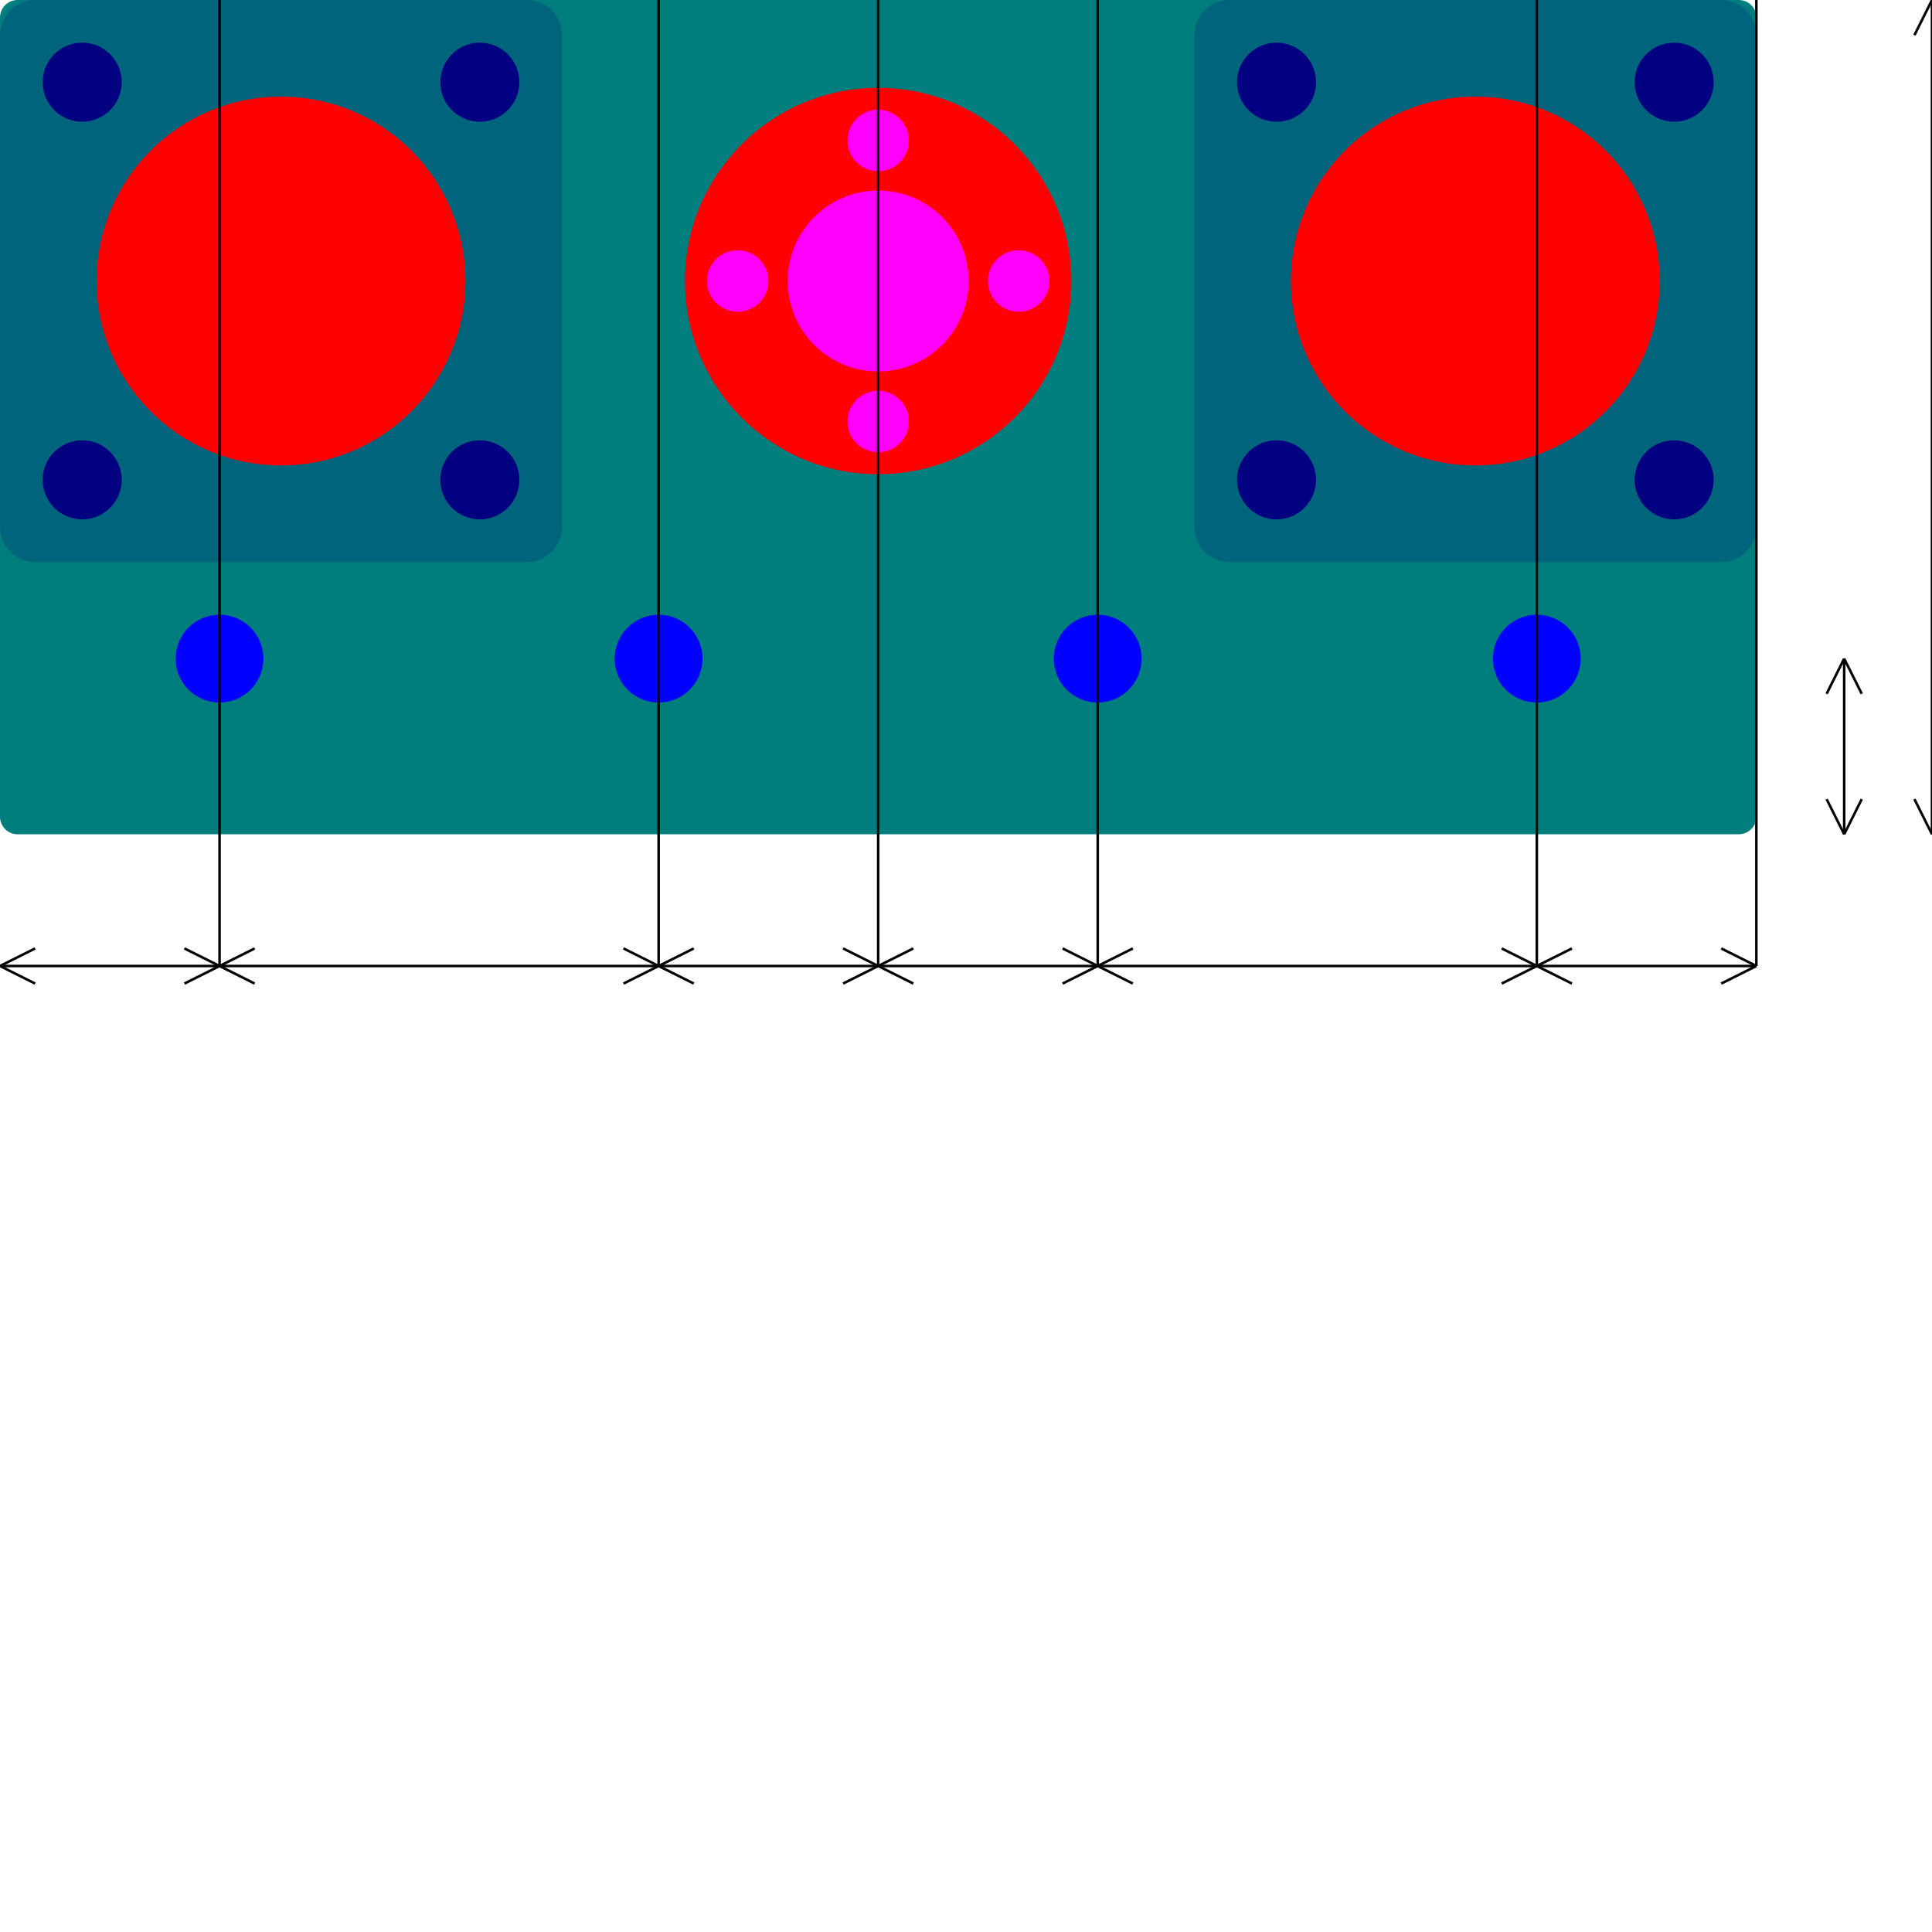
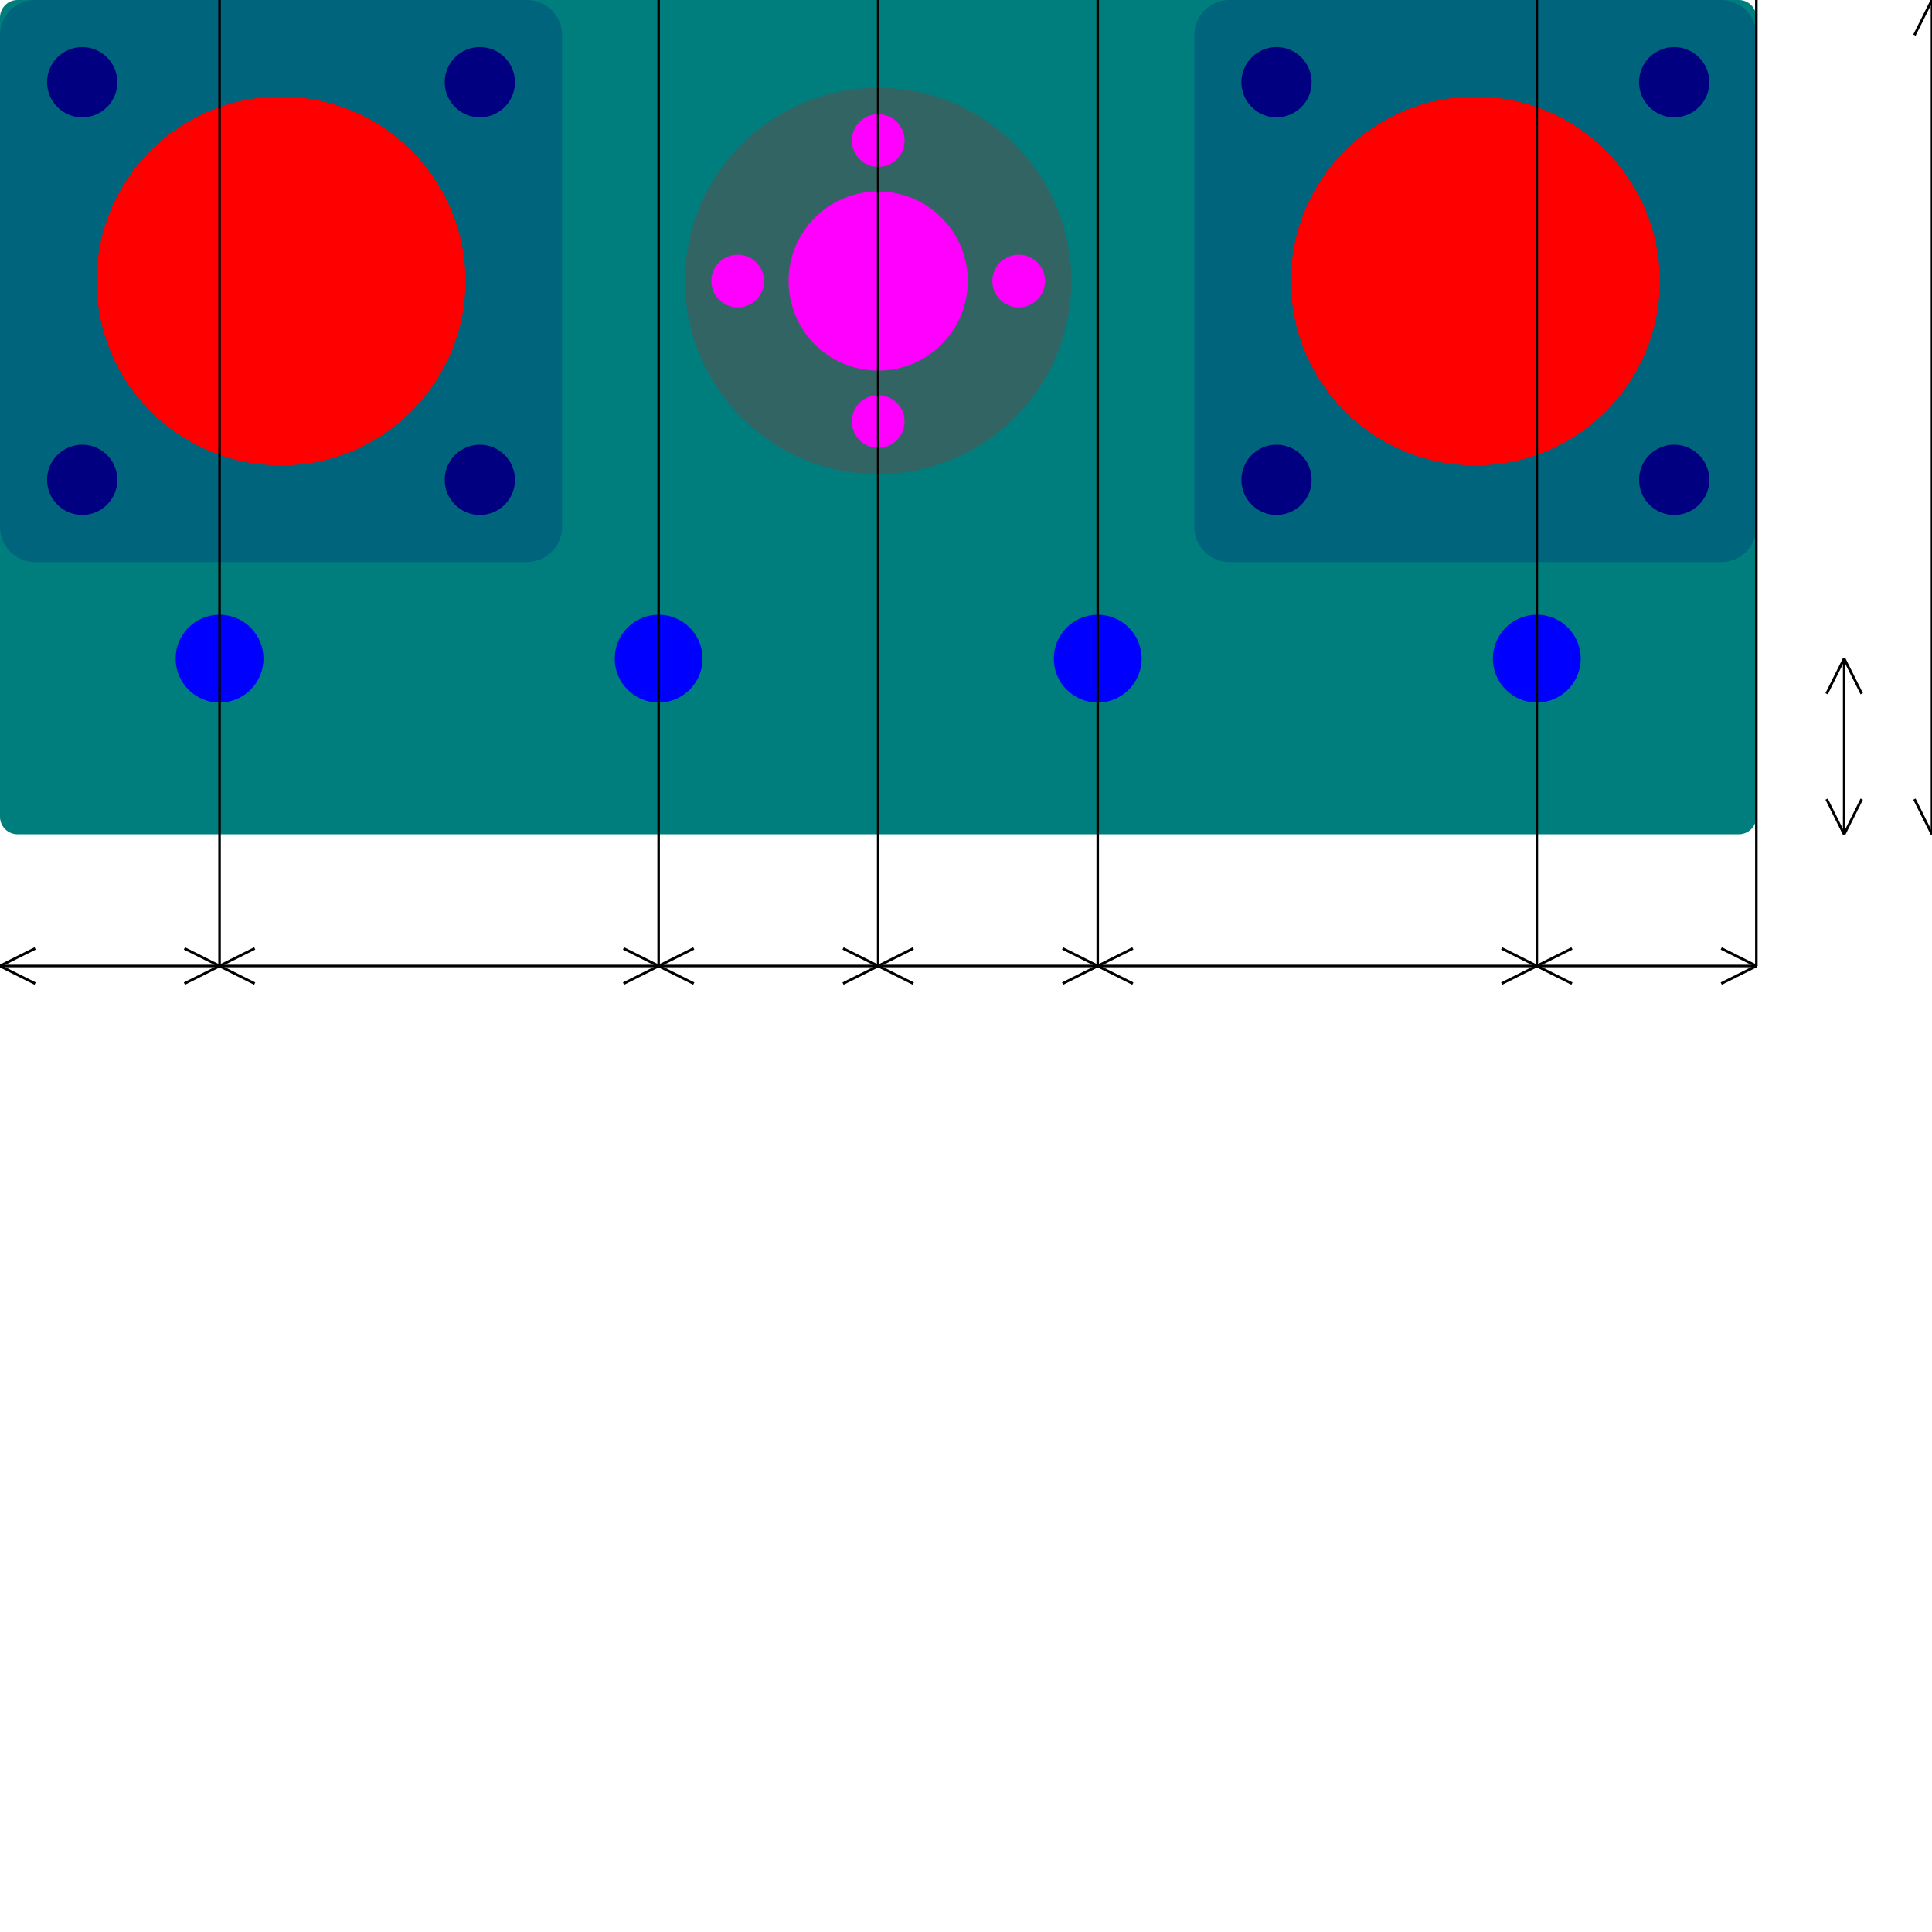
- <svg xmlns="http://www.w3.org/2000/svg" width="110mm" height="110mm" viewBox="0 0 110 110" version="1.1" id="vertical-sides">
+ <svg xmlns="http://www.w3.org/2000/svg" version="1.1" width="110mm" height="110mm" viewBox="0 0 110 110" id="cnc1310-spindle-holder-vertical-sides">
  <defs id="defs">
-     <circle id="h_screw_central_hole" style="font-variation-settings:normal;vector-effect:none;fill:#ff0000;fill-opacity:1;fill-rule:evenodd;stroke-width:0.353;stroke-linecap:butt;stroke-linejoin:miter;stroke-miterlimit:4;stroke-dasharray:none;stroke-dashoffset:0;stroke-opacity:1;stop-color:#000000" cx="0" cy="0" r="11" />
-     <circle id="screw_backlash_item_hole" style="font-variation-settings:normal;vector-effect:none;fill:#ff00ff;fill-opacity:1;fill-rule:evenodd;stroke-width:0.353;stroke-linecap:butt;stroke-linejoin:miter;stroke-miterlimit:4;stroke-dasharray:none;stroke-dashoffset:0;stroke-opacity:1;stop-color:#000000" cx="0" cy="0" r="5.15" />
-     <circle id="backlash_item_screw_3.5mm" style="fill:#ff00ff;fill-opacity:1;fill-rule:evenodd;stroke-width:0.12" cx="0" cy="0" r="1.75" />
-     <rect id="bearing_base" style="fill:#000080;fill-opacity:0.2;stroke:#f70000;stroke-width:0" width="32" height="32" rx="2" ry="2" x="0" y="0" />
-     <circle id="bearing_cylinder" style="font-variation-settings:normal;opacity:1;vector-effect:none;fill:#ff0000;fill-opacity:1;fill-rule:evenodd;stroke-width:0.388;stroke-linecap:butt;stroke-linejoin:miter;stroke-miterlimit:4;stroke-dasharray:none;stroke-dashoffset:0;stroke-opacity:1;stop-color:#000000;stop-opacity:1" cx="0" cy="0" r="10.5" />
-     <circle id="bearing_screw_4.5mm" style="font-variation-settings:normal;opacity:1;vector-effect:none;fill:#000080;fill-opacity:1;fill-rule:evenodd;stroke-width:0.16;stroke-linecap:butt;stroke-linejoin:miter;stroke-miterlimit:4;stroke-dasharray:none;stroke-dashoffset:0;stroke-opacity:1;stop-color:#000000;stop-opacity:1" cx="0" cy="0" r="2.25" />
-     <circle id="spacer_screw_5.0mm" style="font-variation-settings:normal;vector-effect:none;fill:#0000ff;fill-opacity:1;fill-rule:evenodd;stroke-width:0.314;stroke-linecap:butt;stroke-linejoin:miter;stroke-miterlimit:4;stroke-dasharray:none;stroke-dashoffset:0;stroke-opacity:1;stop-color:#000000" cx="0" cy="0" r="2.5" />
-     <path id="arrow_up" style="fill:none; stroke:#000000;stroke-width:0.144px;stroke-opacity:1" d="M 0 0 l 1 2  m -1 -2 l -1 2" />
-     <path id="arrow_dw" style="fill:none; stroke:#000000;stroke-width:0.144px;stroke-opacity:1" d="M 0 0 l 1 -2 m -1 2  l -1 -2" />
+     <circle id="lead_screw_central_hole" style="fill:#ff0000;fill-opacity:0.2" cx="0" cy="0" r="11" />
+     <circle id="screw_backlash_item_hole_10.2mm" style="fill:#ff00ff;fill-opacity:1.0" cx="0" cy="0" r="5.1" />
+     <circle id="backlash_item_screw_3.0mm" style="fill:#ff00ff;fill-opacity:1" cx="0" cy="0" r="1.50" />
+     <rect id="bearing_base" style="fill:#000080;fill-opacity:0.2" width="32" height="32" rx="2" ry="2" x="0" y="0" />
+     <circle id="bearing_cylinder" style="fill:#ff0000;fill-opacity:1.0" cx="0" cy="0" r="10.5" />
+     <circle id="bearing_screw_4.0mm" style="fill:#000080;fill-opacity:1.0" cx="0" cy="0" r="2.00" />
+     <circle id="spacer_screw_5.0mm" style="fill:#0000ff;fill-opacity:1.0" cx="0" cy="0" r="2.50" />
+     <path id="arrow_up" style="fill:none; stroke:#000000;stroke-width:0.15;stroke-opacity:1" d="M 0 0 l 1 2  m -1 -2 l -1 2" />
+     <path id="arrow_dw" style="fill:none; stroke:#000000;stroke-width:0.15;stroke-opacity:1" d="M 0 0 l 1 -2 m -1 2  l -1 -2" />
  </defs>
  <g id="layer">
    <rect id="PLATE" x="0" y="0" rx="1" ry="1" width="100" height="47.5" style="fill:rgb(0,125,125);stroke-width:0;stroke:rgb(0,0,0)" />
-     <use href="#h_screw_central_hole" x="50" y="16" id="screw_central_hole" />
+     <use href="#lead_screw_central_hole" x="50" y="16" id="lead_screw_central_hole" />
    <use href="#bearing_base" x="0" y="0" id="LEFT_bearing_base" />
    <use href="#bearing_cylinder" x="16" y="16" id="LEFT_bearing_cylinder" />
    <use href="#bearing_base" x="68" y="0" id="IIGHT_bearing_base" />
    <use href="#bearing_cylinder" x="84" y="16" id="RIGHT_bearing_cylinder" />
-     <use href="#bearing_screw_4.5mm" x="4.680" y="4.680" id="LEFT_bearing_screw_4.5mm_SE" />
-     <use href="#bearing_screw_4.5mm" x="27.32" y="4.680" id="LEFT_bearing_screw_4.5mm_SW" />
-     <use href="#bearing_screw_4.5mm" x="4.680" y="27.32" id="LEFT_bearing_screw_4.5mm_NW" />
-     <use href="#bearing_screw_4.5mm" x="27.32" y="27.32" id="LEFT_bearing_screw_4.5mm_NE" />
-     <use href="#bearing_screw_4.5mm" x="72.68" y="4.680" id="RIGHT_bearing_screw_4.5mm_SE" />
-     <use href="#bearing_screw_4.5mm" x="95.32" y="4.680" id="RIGHT_bearing_screw_4.5mm_SW" />
-     <use href="#bearing_screw_4.5mm" x="72.68" y="27.32" id="RIGHT_bearing_screw_4.5mm_NW" />
-     <use href="#bearing_screw_4.5mm" x="95.32" y="27.32" id="RIGHT_bearing_screw_4.5mm_NE" />
+     <use href="#bearing_screw_4.0mm" x="4.680" y="4.680" id="LEFT_bearing_screw_4.0mm_SE" />
+     <use href="#bearing_screw_4.0mm" x="27.32" y="4.680" id="LEFT_bearing_screw_4.0mm_SW" />
+     <use href="#bearing_screw_4.0mm" x="4.680" y="27.32" id="LEFT_bearing_screw_4.0mm_NW" />
+     <use href="#bearing_screw_4.0mm" x="27.32" y="27.32" id="LEFT_bearing_screw_4.0mm_NE" />
+     <use href="#bearing_screw_4.0mm" x="72.68" y="4.680" id="RIGHT_bearing_screw_4.0mm_SE" />
+     <use href="#bearing_screw_4.0mm" x="95.32" y="4.680" id="RIGHT_bearing_screw_4.0mm_SW" />
+     <use href="#bearing_screw_4.0mm" x="72.68" y="27.32" id="RIGHT_bearing_screw_4.0mm_NW" />
+     <use href="#bearing_screw_4.0mm" x="95.32" y="27.32" id="RIGHT_bearing_screw_4.0mm_NE" />
    <use href="#spacer_screw_5.0mm" x="12.5" y="37.5" />
    <use href="#spacer_screw_5.0mm" x="37.5" y="37.5" />
    <use href="#spacer_screw_5.0mm" x="62.5" y="37.5" />
    <use href="#spacer_screw_5.0mm" x="87.5" y="37.5" />
-     <use href="#screw_backlash_item_hole" x="50" y="16" id="screw_backlash_item_hole" />
-     <use href="#backlash_item_screw_3.5mm" x="50" y="8" id="backlash_item_screw_3.5mm_1" />
-     <use href="#backlash_item_screw_3.5mm" x="50" y="24" id="backlash_item_screw_3.5mm_2" />
-     <use href="#backlash_item_screw_3.5mm" x="42" y="16" id="backlash_item_screw_3.5mm_3" />
-     <use href="#backlash_item_screw_3.5mm" x="58" y="16" id="backlash_item_screw_3.5mm_4" />
-     <path id="line_v_1" style="stroke:#000000;stroke-width:0.144px;stroke-opacity:1" d="M 12.5,0  12.5,55" />
-     <path id="line_v_2" style="stroke:#000000;stroke-width:0.144px;stroke-opacity:1" d="M 37.5,0  37.5,55" />
-     <path id="line_v_3" style="stroke:#000000;stroke-width:0.144px;stroke-opacity:1" d="M 50.0,0  50.0,55" />
-     <path id="line_v_4" style="stroke:#000000;stroke-width:0.144px;stroke-opacity:1" d="M 62.5,0  62.5,55" />
-     <path id="line_v_5" style="stroke:#000000;stroke-width:0.144px;stroke-opacity:1" d="M 87.5,0  87.5,55" />
-     <path id="line_v_6" style="stroke:#000000;stroke-width:0.144px;stroke-opacity:1" d="M 100,0   100,55" />
-     <path id="line_h_7" style="stroke:#000000;stroke-width:0.144px;stroke-opacity:1" d="M 0,55    100,55" />
-     <path id="line_v_8" style="stroke:#000000;stroke-width:0.144px;stroke-opacity:1" d="M 110,0   110,47.5" />
-     <path id="line_v_9" style="stroke:#000000;stroke-width:0.144px;stroke-opacity:1" d="M 105,37.5   105,47.5" />
+     <use href="#screw_backlash_item_hole_10.2mm" x="50" y="16" id="screw_backlash_item_hole" />
+     <use href="#backlash_item_screw_3.0mm" x="50" y="8" id="backlash_item_screw_3.0mm_1" />
+     <use href="#backlash_item_screw_3.0mm" x="50" y="24" id="backlash_item_screw_3.0mm_2" />
+     <use href="#backlash_item_screw_3.0mm" x="42" y="16" id="backlash_item_screw_3.0mm_3" />
+     <use href="#backlash_item_screw_3.0mm" x="58" y="16" id="backlash_item_screw_3.0mm_4" />
+     <path id="line_v_1" style="stroke:#000000;stroke-width:0.144px;stroke-opacity:1" d="M 12.5,0   12.5,55" />
+     <path id="line_v_2" style="stroke:#000000;stroke-width:0.144px;stroke-opacity:1" d="M 37.5,0   37.5,55" />
+     <path id="line_v_3" style="stroke:#000000;stroke-width:0.144px;stroke-opacity:1" d="M 50.0,0   50.0,55" />
+     <path id="line_v_4" style="stroke:#000000;stroke-width:0.144px;stroke-opacity:1" d="M 62.5,0   62.5,55" />
+     <path id="line_v_5" style="stroke:#000000;stroke-width:0.144px;stroke-opacity:1" d="M 87.5,0   87.5,55" />
+     <path id="line_v_6" style="stroke:#000000;stroke-width:0.144px;stroke-opacity:1" d="M 100,0    100,55" />
+     <path id="line_h_7" style="stroke:#000000;stroke-width:0.144px;stroke-opacity:1" d="M 0,55     100,55" />
+     <path id="line_v_8" style="stroke:#000000;stroke-width:0.144px;stroke-opacity:1" d="M 110,0    110,47.5" />
+     <path id="line_v_9" style="stroke:#000000;stroke-width:0.144px;stroke-opacity:1" d="M 105,37.5 105,47.5" />
    <use href="#arrow_up" transform="translate(12.5  55) rotate(90)" />
    <use href="#arrow_dw" transform="translate(0     55) rotate(90)" />
    <use href="#arrow_up" transform="translate(37.5  55) rotate(90)" />
    <use href="#arrow_dw" transform="translate(12.5  55) rotate(90)" />
    <use href="#arrow_up" transform="translate(50  55) rotate(90)" />
    <use href="#arrow_dw" transform="translate(50  55) rotate(90)" />
    <use href="#arrow_up" transform="translate(62.5  55) rotate(90)" />
    <use href="#arrow_dw" transform="translate(37.5  55) rotate(90)" />
    <use href="#arrow_up" transform="translate(87.5  55) rotate(90)" />
    <use href="#arrow_dw" transform="translate(62.5  55) rotate(90)" />
    <use href="#arrow_up" transform="translate(100   55) rotate(90)" />
    <use href="#arrow_dw" transform="translate(87.5  55) rotate(90)" />
    <use href="#arrow_up" transform="translate(110   0) rotate(0)" />
    <use href="#arrow_dw" transform="translate(110  47.5) rotate(0)" />
    <use href="#arrow_up" transform="translate(105  37.5) rotate(0)" />
    <use href="#arrow_dw" transform="translate(105  47.5) rotate(0)" />
  </g>
</svg>
